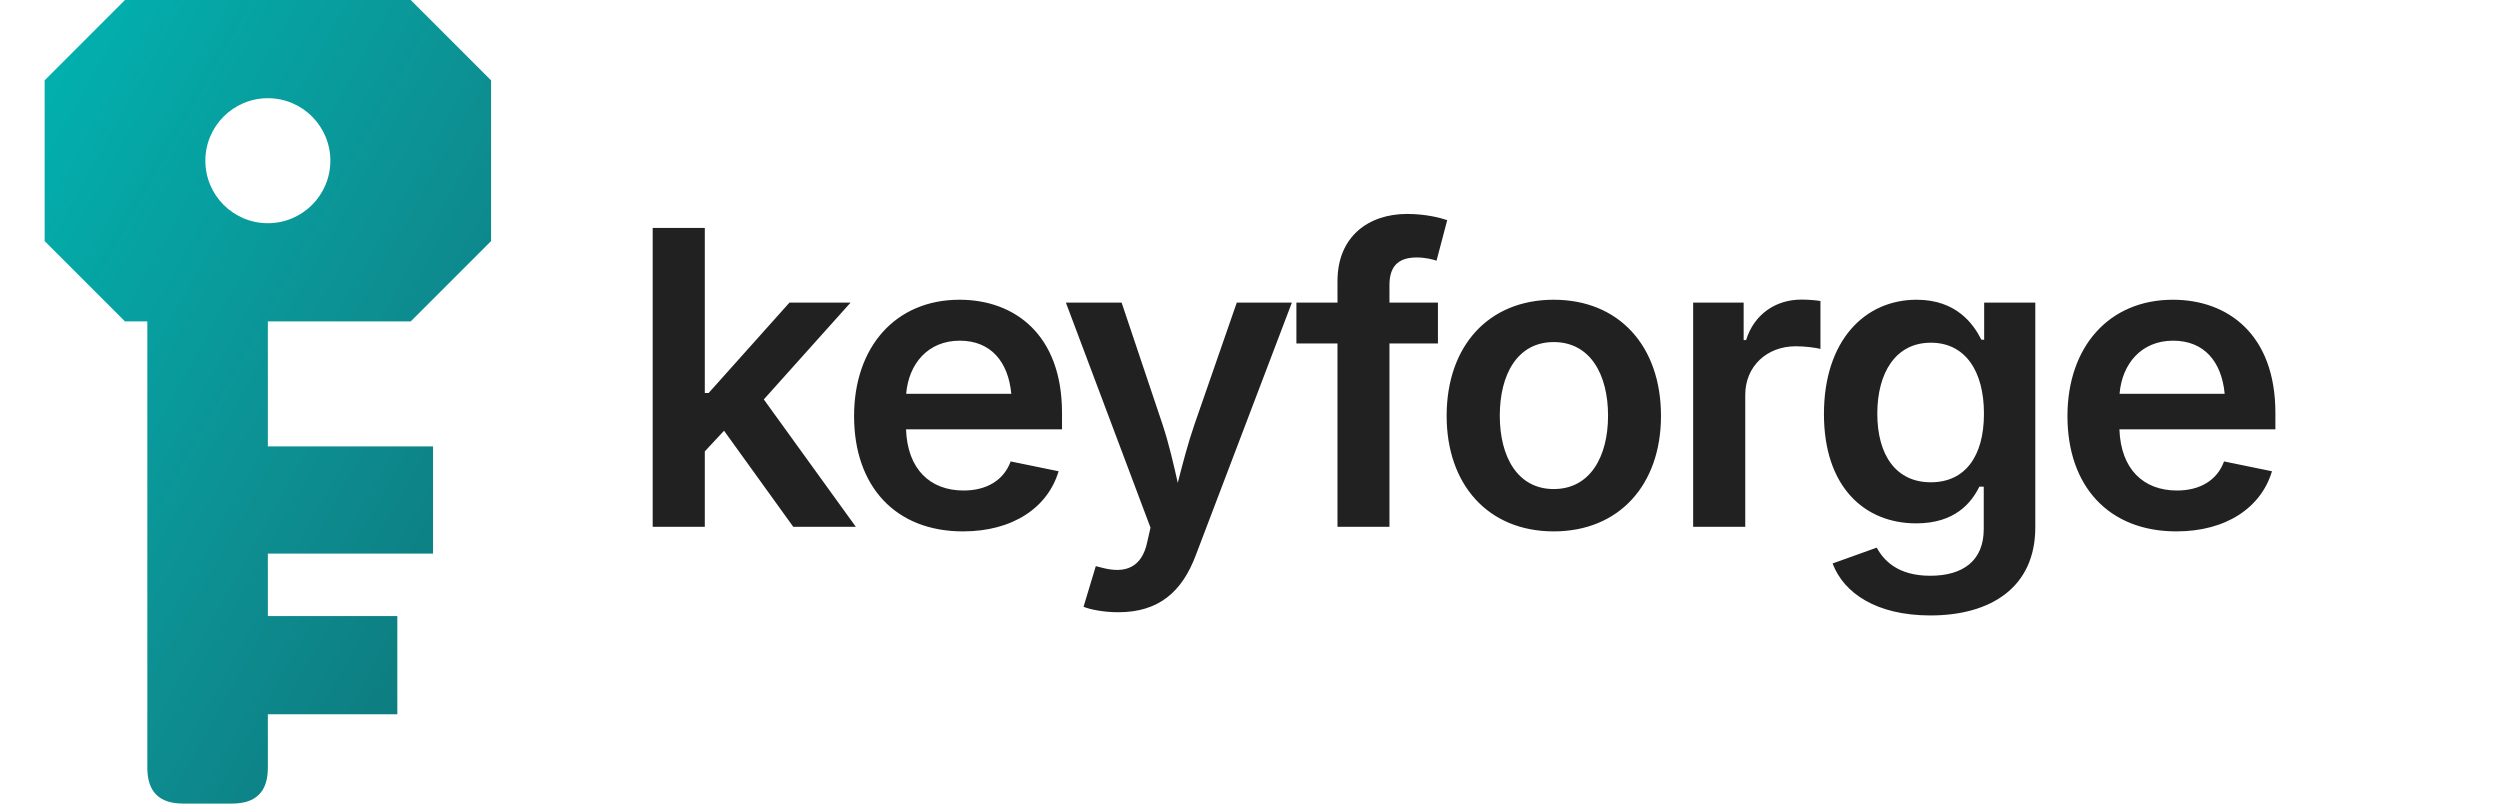
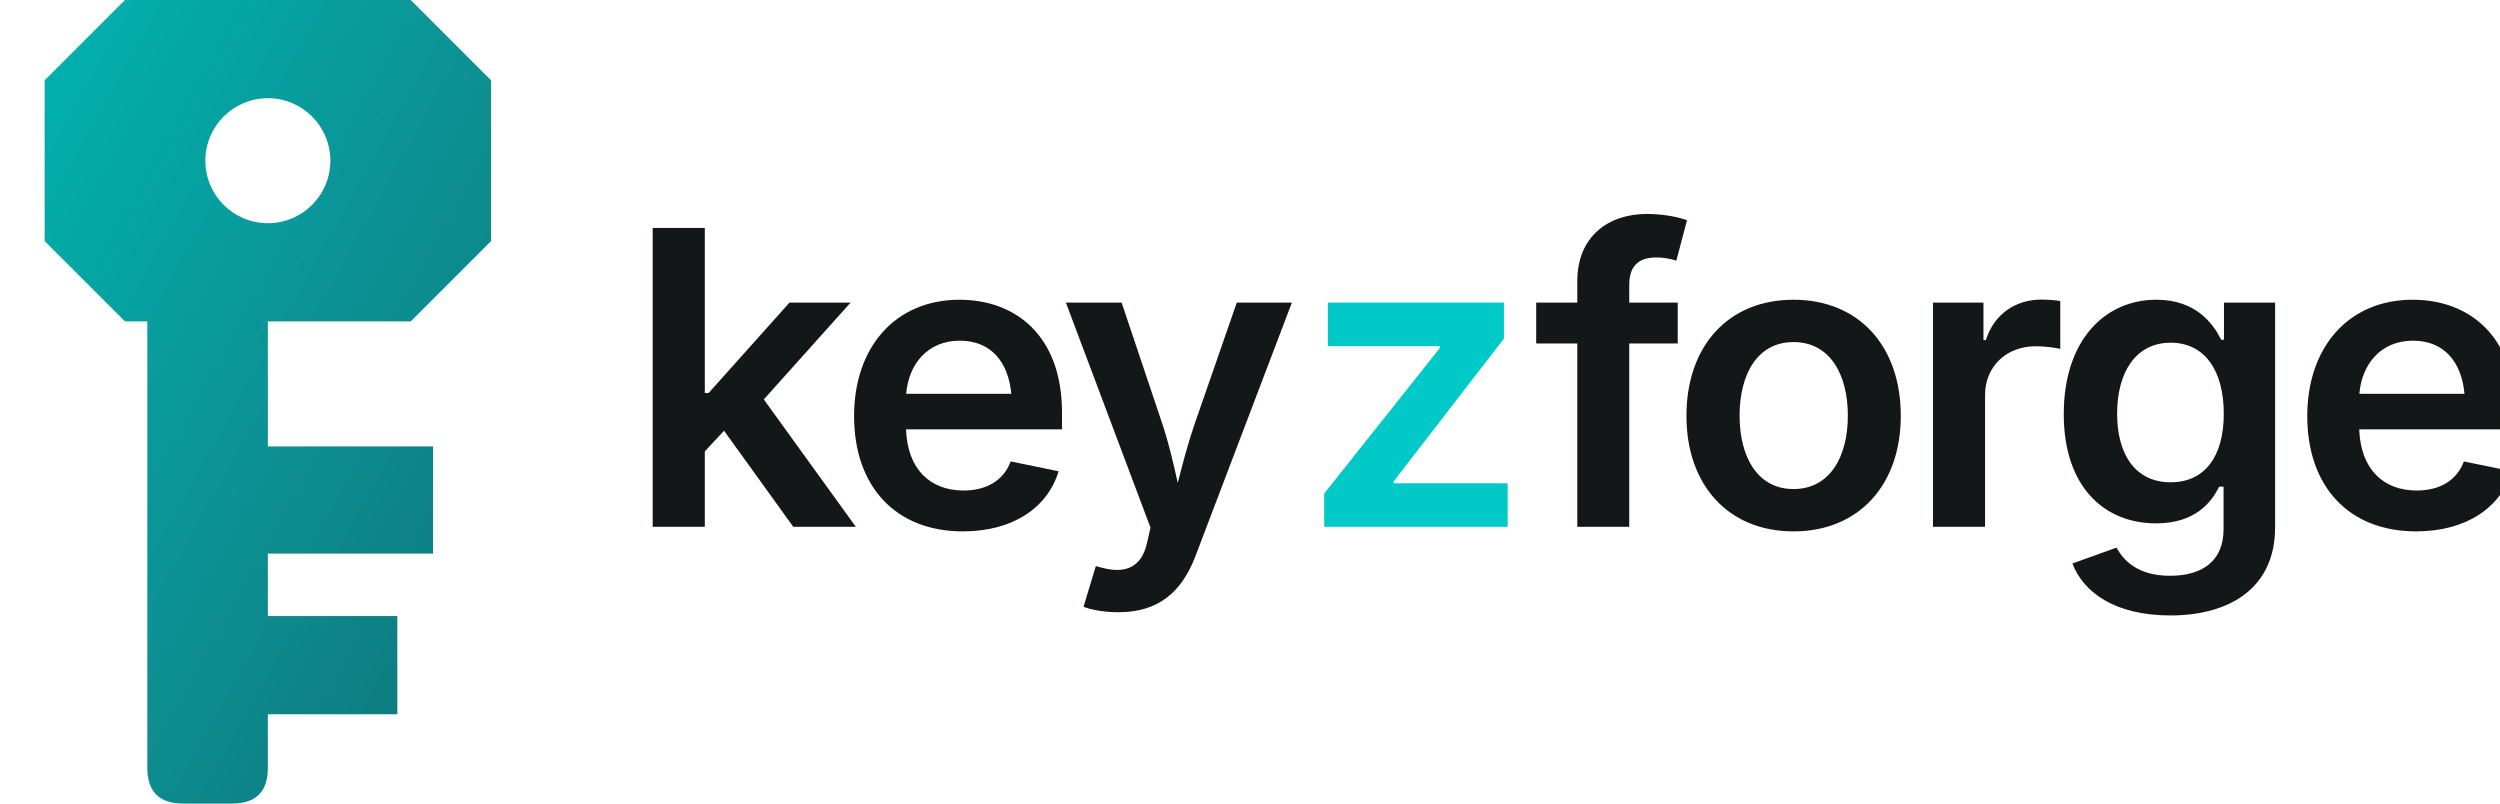
<svg xmlns="http://www.w3.org/2000/svg" viewBox="0 0 560 180" role="img" aria-labelledby="t">
  <defs>
    <linearGradient id="kf" x1="0" y1="0" x2="1" y2="1">
      <stop offset="0" stop-color="#00b3b0" />
      <stop offset=".55" stop-color="#0d8f92" />
      <stop offset="1" stop-color="#0d7377" />
    </linearGradient>
  </defs>
  <path fill="url(#kf)" fill-rule="evenodd" d="M28 0H92L110 18V54L92 72H60V100H97V124H60V138H89V160H60V172Q60 180 52 180H41Q33 180 33 172V72H28L10 54V18ZM74 36A14 14 0 1 0 46 36A14 14 0 1 0 74 36Z" />
-   <text x="140" y="118" fill="#212121" font-family="Geist, 'Segoe UI', Inter, system-ui, sans-serif" font-size="92" font-weight="600" letter-spacing="-3">keyforge</text>
+   <text x="140" y="118" fill="#141717" font-family="Geist, 'Segoe UI', Inter, system-ui, sans-serif" font-size="92" font-weight="600" letter-spacing="-3">key<tspan fill="#00c9c7">z</tspan>forge</text>
</svg>
